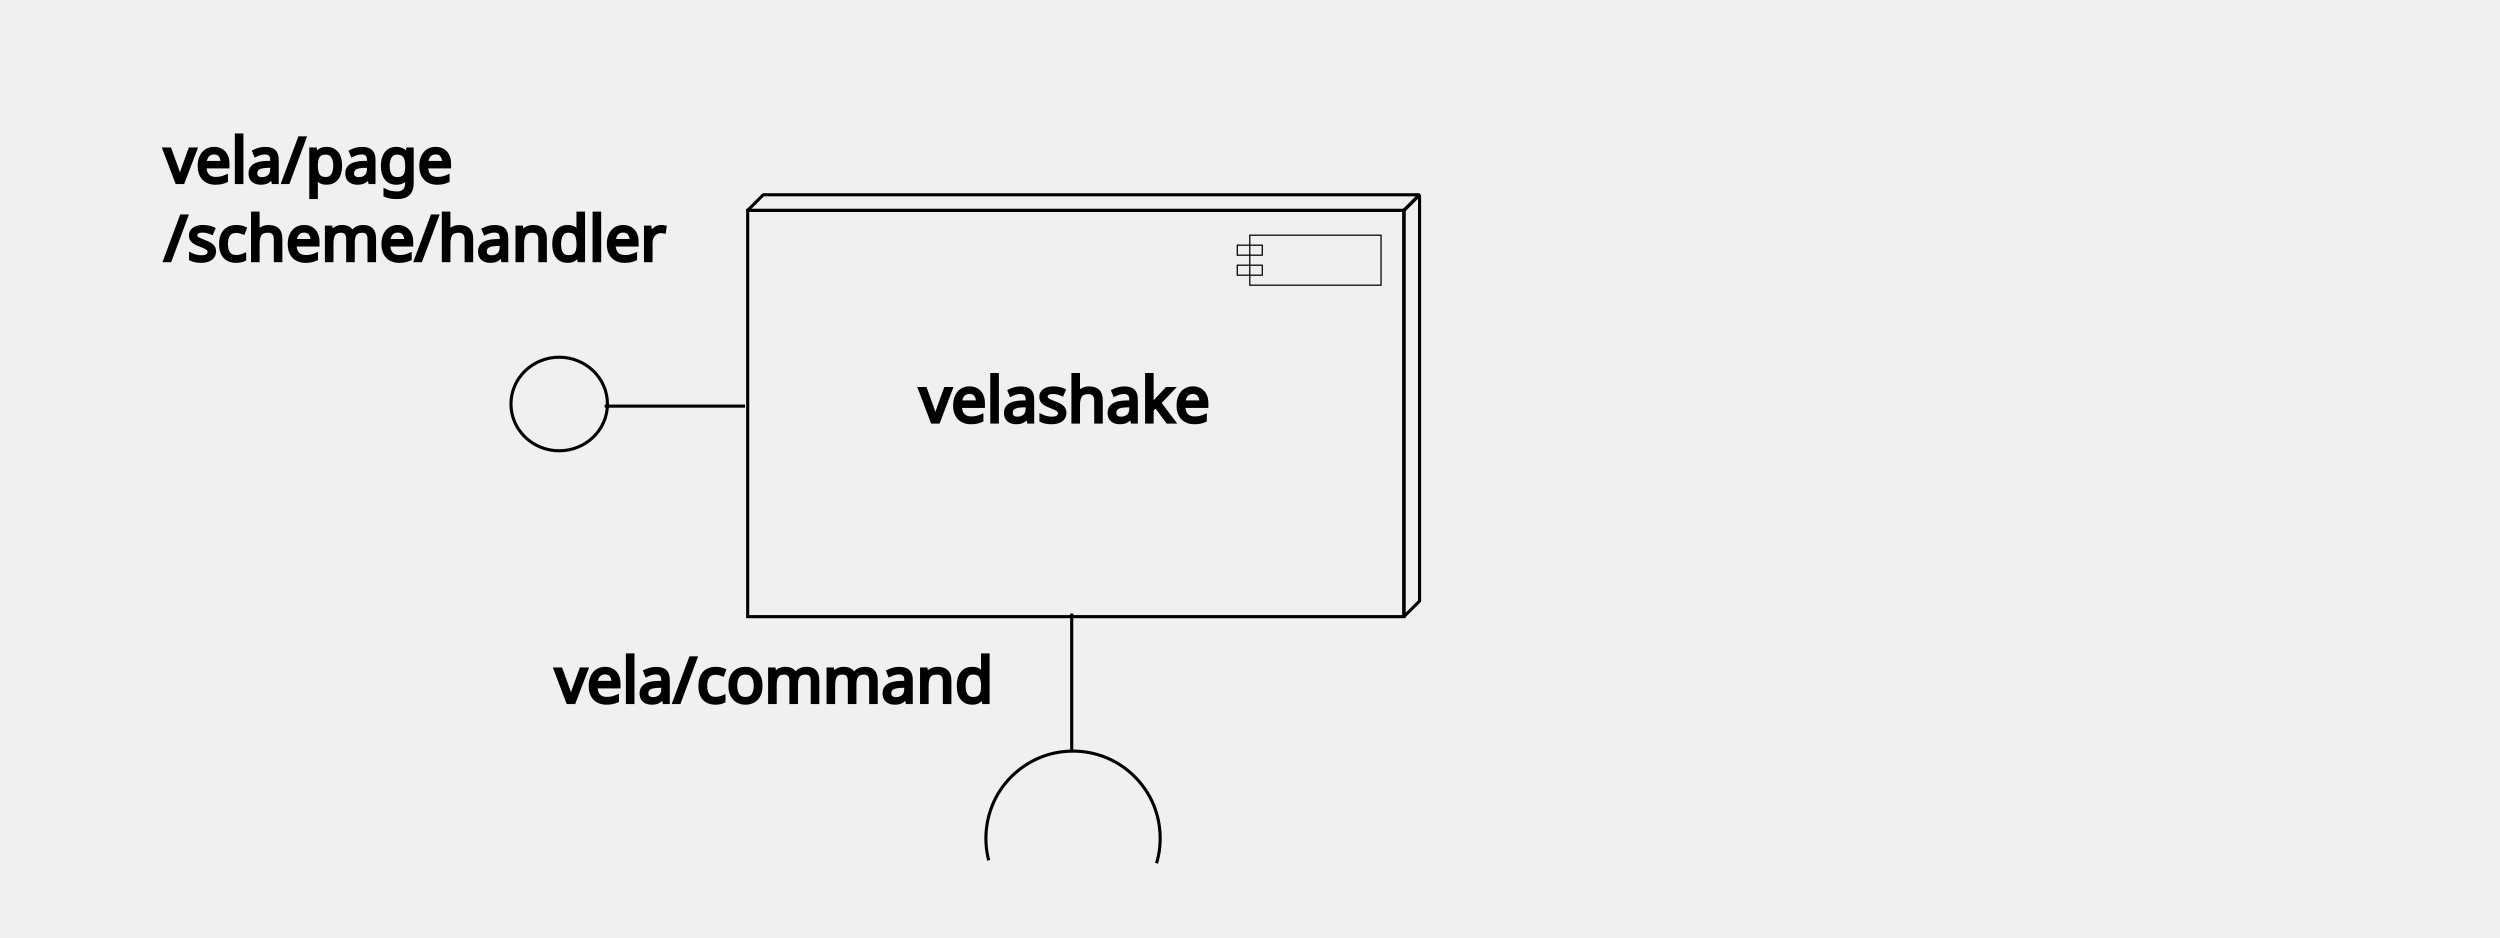
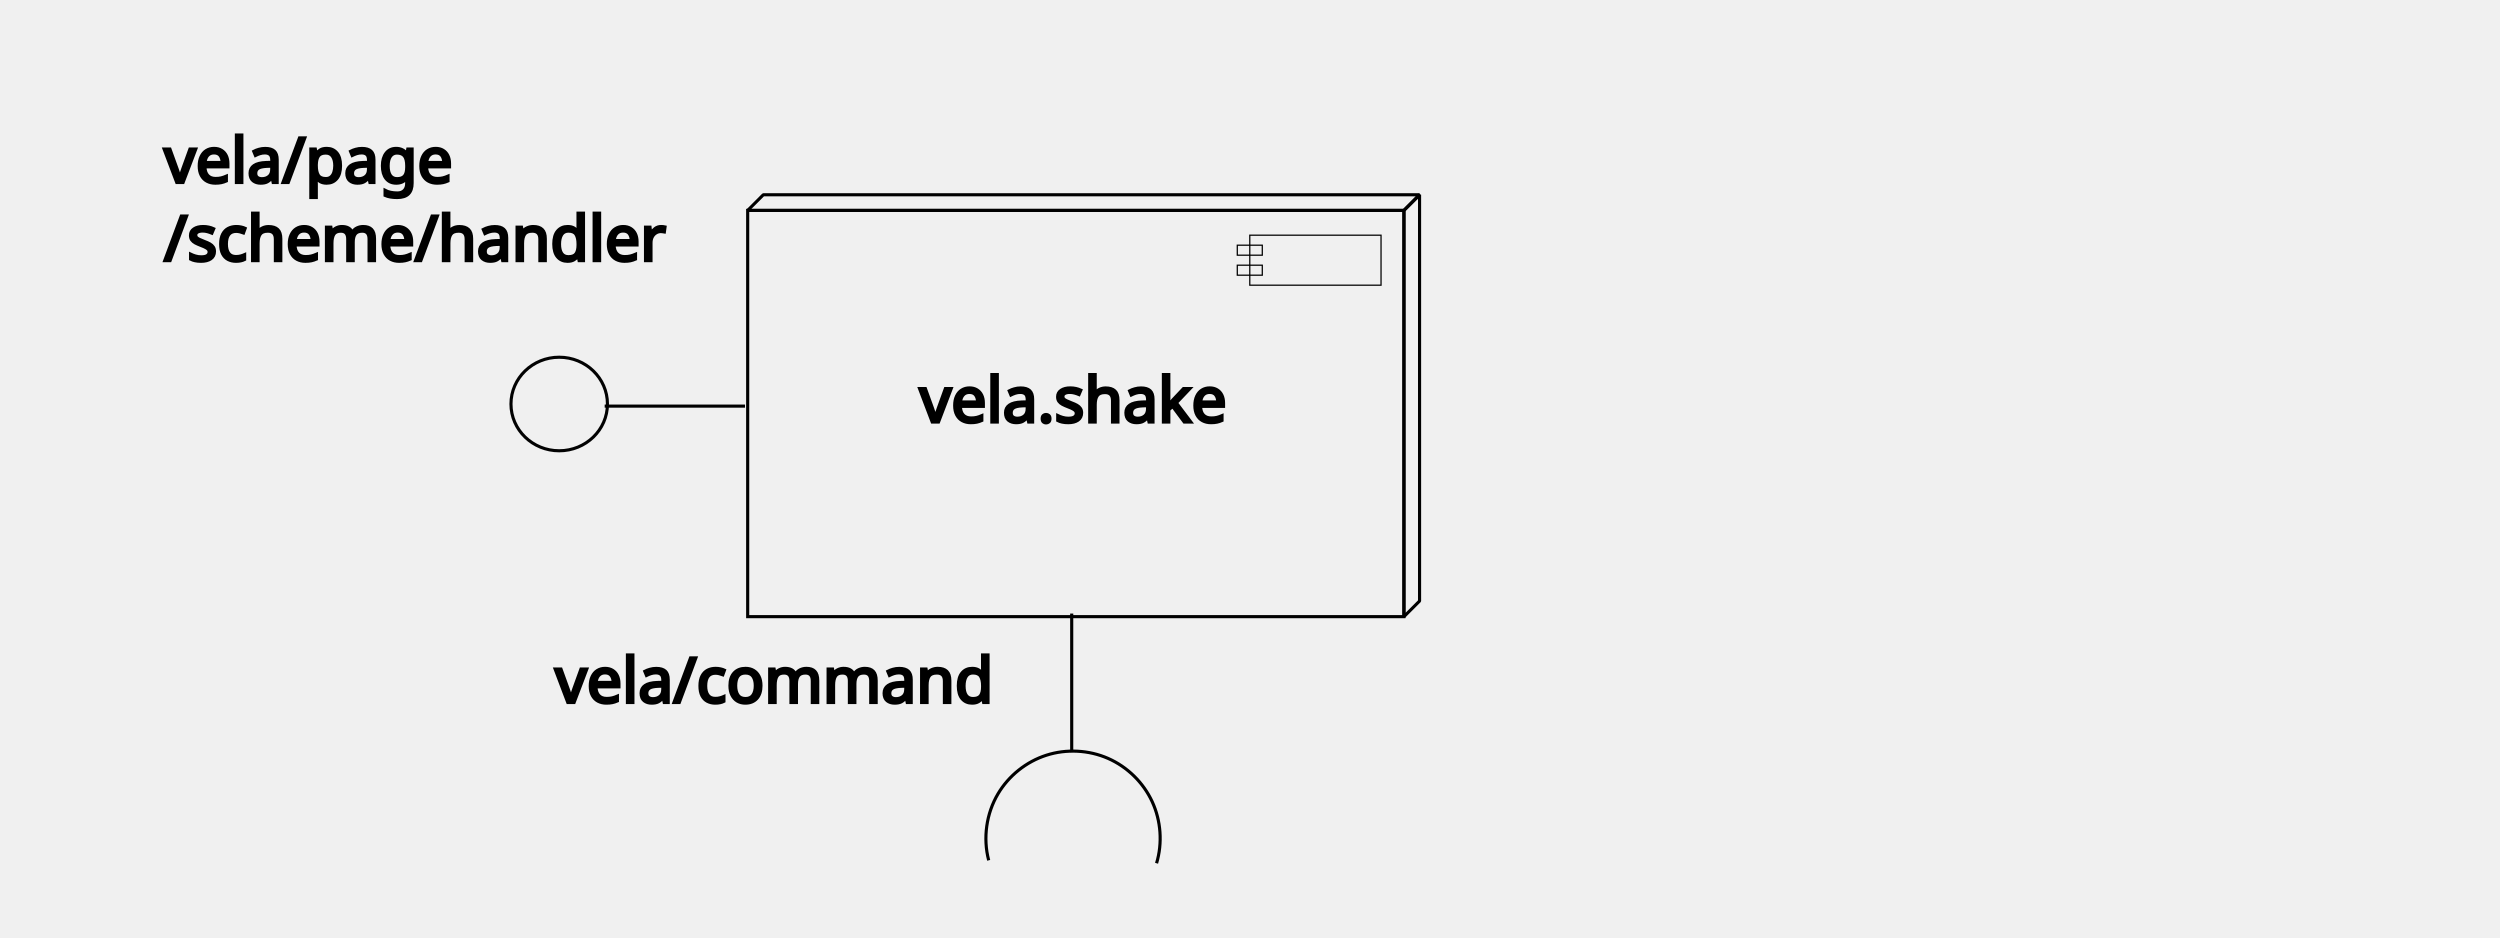
<svg xmlns="http://www.w3.org/2000/svg" viewBox="165 100 800 300" id="svg4022" version="1.1" width="100%" height="100%" style="stroke:#000000">
  <defs id="defs4148">
    </defs>
  <style type="text/css" id="style4024">
* {
	stroke: black;
}

text {
	fill: black;
	stroke: none;
	font-size: 10px;
	font-family: sans-serif;
}

rect, ellipse {
	fill: white;
}

polygon {
	stroke-miterlimit: 1;
	fill: white;
}
</style>
  <text xml:space="preserve" style="font-size:40px;font-style:normal;font-weight:normal;line-height:125%;letter-spacing:0px;word-spacing:0px;fill:#000000;fill-opacity:1;stroke:none;font-family:Sans;-inkscape-font-specification:Sans" x="-354.398" y="95.237" id="text4386">
    <tspan id="tspan4388" style="font-style:normal;stroke:#000000;-inkscape-font-specification:Sans" x="-354.398" y="95.237" />
  </text>
  <g id="g4231" transform="translate(-291.1221,-17.54664)" style="stroke:#000000">
    <rect style="fill:none;stroke:#000000" id="rect4044-5-4-2-4-6" height="130" width="210" y="184.874" x="695.381" />
    <g transform="translate(149.5207,45.45247)" style="fill:none;stroke:#000000" id="g3301-9-0-7-7">
      <polygon points="380,235 590,235 585,240 375,240 " id="polygon4046-6-2-15-7-7" transform="translate(170.8606,-100.578)" style="fill:none;stroke:#000000;stroke-miterlimit:1" />
      <polygon points="590,235 590,365 585,370 585,240 " id="polygon4048-6-0-8-5-5" transform="translate(170.8606,-100.578)" style="fill:none;stroke:#000000;stroke-miterlimit:1" />
    </g>
    <g style="fill:none;stroke:#000000" transform="matrix(0.4,0,0,0.4,698.053,140.807)" id="g4274-8-3-5-4-4-5">
      <rect style="fill:none;stroke:#000000" x="395" y="130" width="105" height="40" id="rect4090-5-5-8-8-9-4" />
      <rect style="fill:none;stroke:#000000" x="385" y="138" width="20" height="8" id="rect4092-1-9-4-9-9-1" />
      <rect style="fill:none;stroke:#000000" x="385" y="154" width="20" height="8" id="rect4094-3-4-9-7-2-7" />
    </g>
  </g>
  <g id="g7115" transform="translate(88.87789,22.45336)" style="stroke:#000000">
    <path d="m 309.669,27.077 c 0,8.267 -6.911,14.969 -15.437,14.969 -8.525,0 -15.437,-6.702 -15.437,-14.969 0,-8.267 6.911,-14.969 15.437,-14.969 8.525,0 15.437,6.702 15.437,14.969 z" id="path4963-2-2-4-4-5-4" style="opacity:0.99;fill:none;stroke:#000000;stroke-width:1;stroke-linecap:butt;stroke-linejoin:bevel;stroke-miterlimit:0;stroke-opacity:1;stroke-dasharray:none" transform="matrix(1,0,0,-1,-39.16464,233.9039)" />
    <path id="path3930" d="m 269.618,207.504 44.907,0" style="fill:none;stroke:#000000;stroke-width:1px;stroke-linecap:butt;stroke-linejoin:miter;stroke-opacity:1" />
  </g>
  <text xml:space="preserve" style="font-size:20px;font-style:normal;font-weight:normal;line-height:125%;letter-spacing:0px;word-spacing:0px;fill:#000000;fill-opacity:1;stroke:none;font-family:Sans;-inkscape-font-specification:Sans" x="459.245" y="235.055" id="text4287">
-     <tspan id="tspan4289" style="stroke:#000000" x="459.245" y="235.055">velashake</tspan>
+     <tspan id="tspan4289" style="stroke:#000000" x="459.245" y="235.055">vela.shake</tspan>
  </text>
  <text xml:space="preserve" style="font-size:20px;font-style:normal;font-weight:normal;line-height:125%;letter-spacing:0px;word-spacing:0px;fill:#000000;fill-opacity:1;stroke:none;font-family:Sans;-inkscape-font-specification:Sans" x="342.631" y="324.802" id="text7146">
    <tspan id="tspan7148" style="stroke:#000000" x="342.631" y="324.802">vela/command</tspan>
  </text>
  <g id="g4341" transform="translate(68.56245,22.99855)" style="stroke:#000000">
    <path id="path4999-4-0-0-3-8" d="m 466.536,353.247 c 1.933,-6.453 1.424,-13.606 -1.404,-19.721 -2.828,-6.114 -7.949,-11.134 -14.118,-13.84 -6.169,-2.705 -13.331,-3.072 -19.745,-1.011 -6.413,2.062 -12.02,6.533 -15.458,12.326 -3.757,6.333 -4.861,14.185 -2.995,21.308" style="fill:none;stroke:#000000;stroke-width:1px;stroke-linecap:butt;stroke-linejoin:miter;stroke-opacity:1" />
    <path id="path4337" d="m 439.385,317.662 0,-44.323" style="fill:none;stroke:#000000;stroke-width:1px;stroke-linecap:butt;stroke-linejoin:miter;stroke-opacity:1" />
  </g>
  <text xml:space="preserve" style="font-size:20px;font-style:normal;font-weight:normal;line-height:125%;letter-spacing:0px;word-spacing:0px;fill:#000000;fill-opacity:1;stroke:none;font-family:Sans;-inkscape-font-specification:Sans" x="217.5" y="158.41" id="text4325-2">
    <tspan id="tspan4327-0" style="stroke:#000000" x="217.5" y="158.41">vela/page</tspan>
    <tspan style="stroke:#000000" x="217.5" y="183.41" id="tspan3818">/scheme/handler</tspan>
  </text>
</svg>
